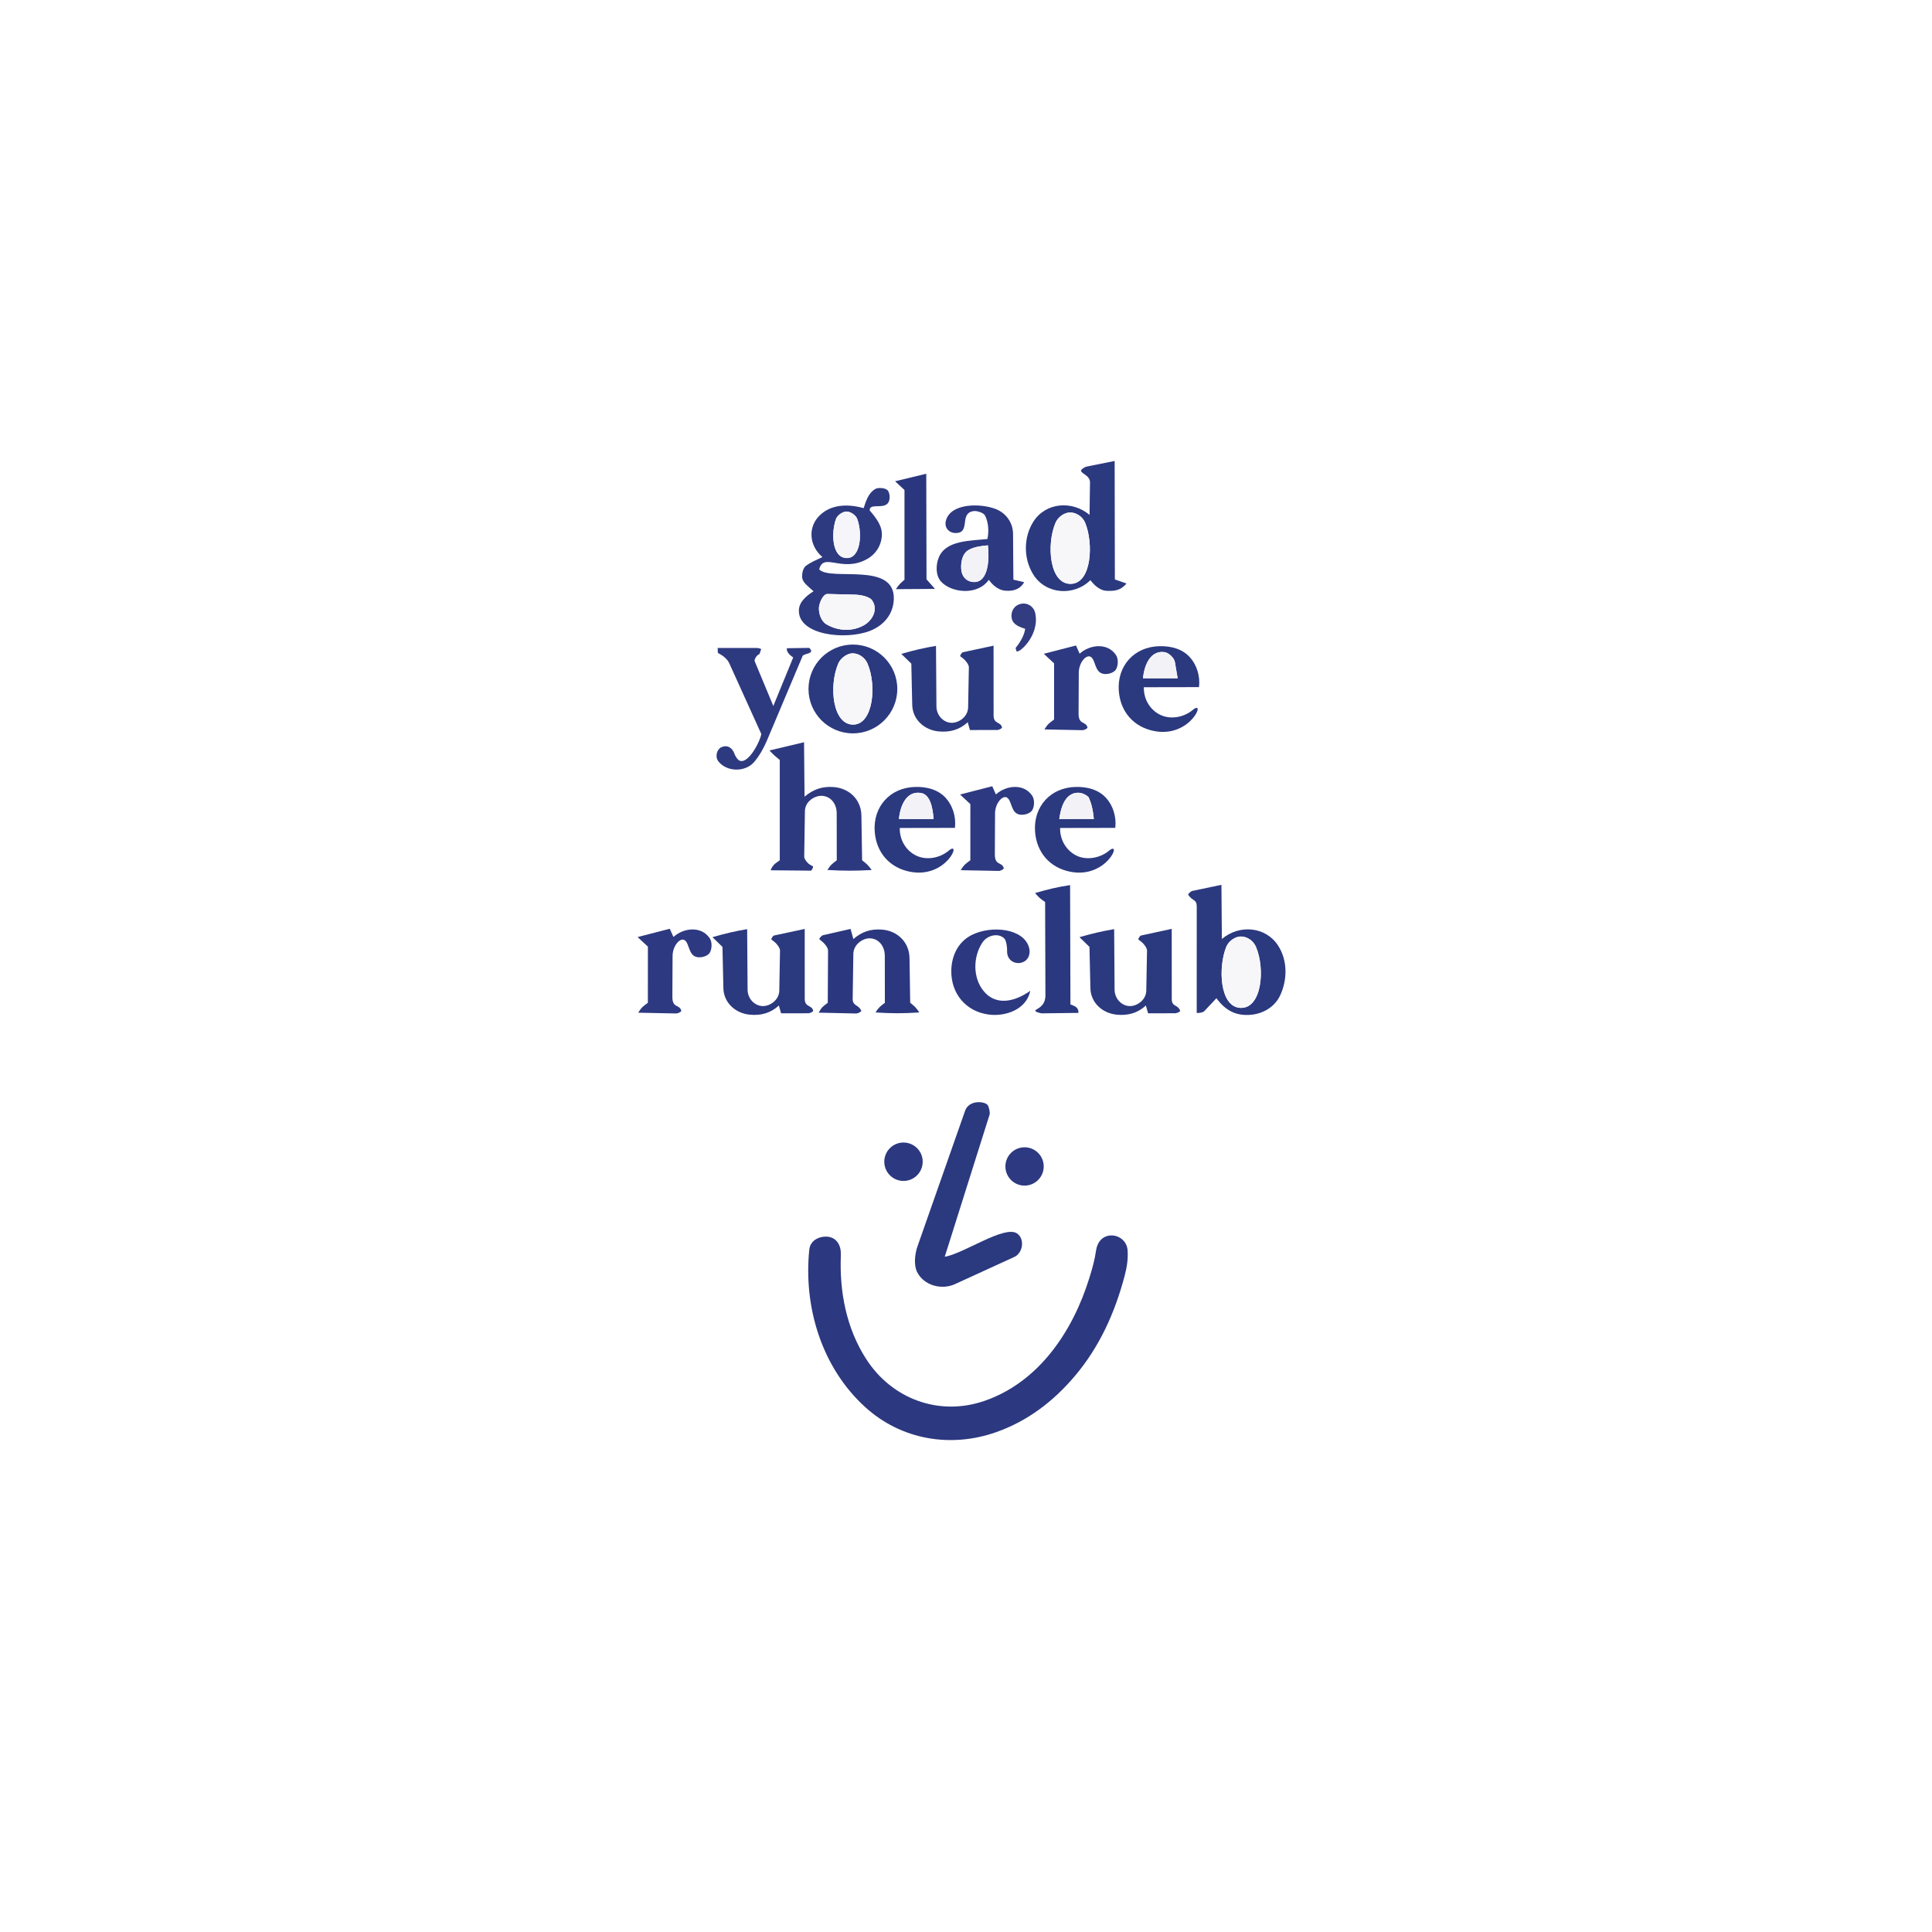
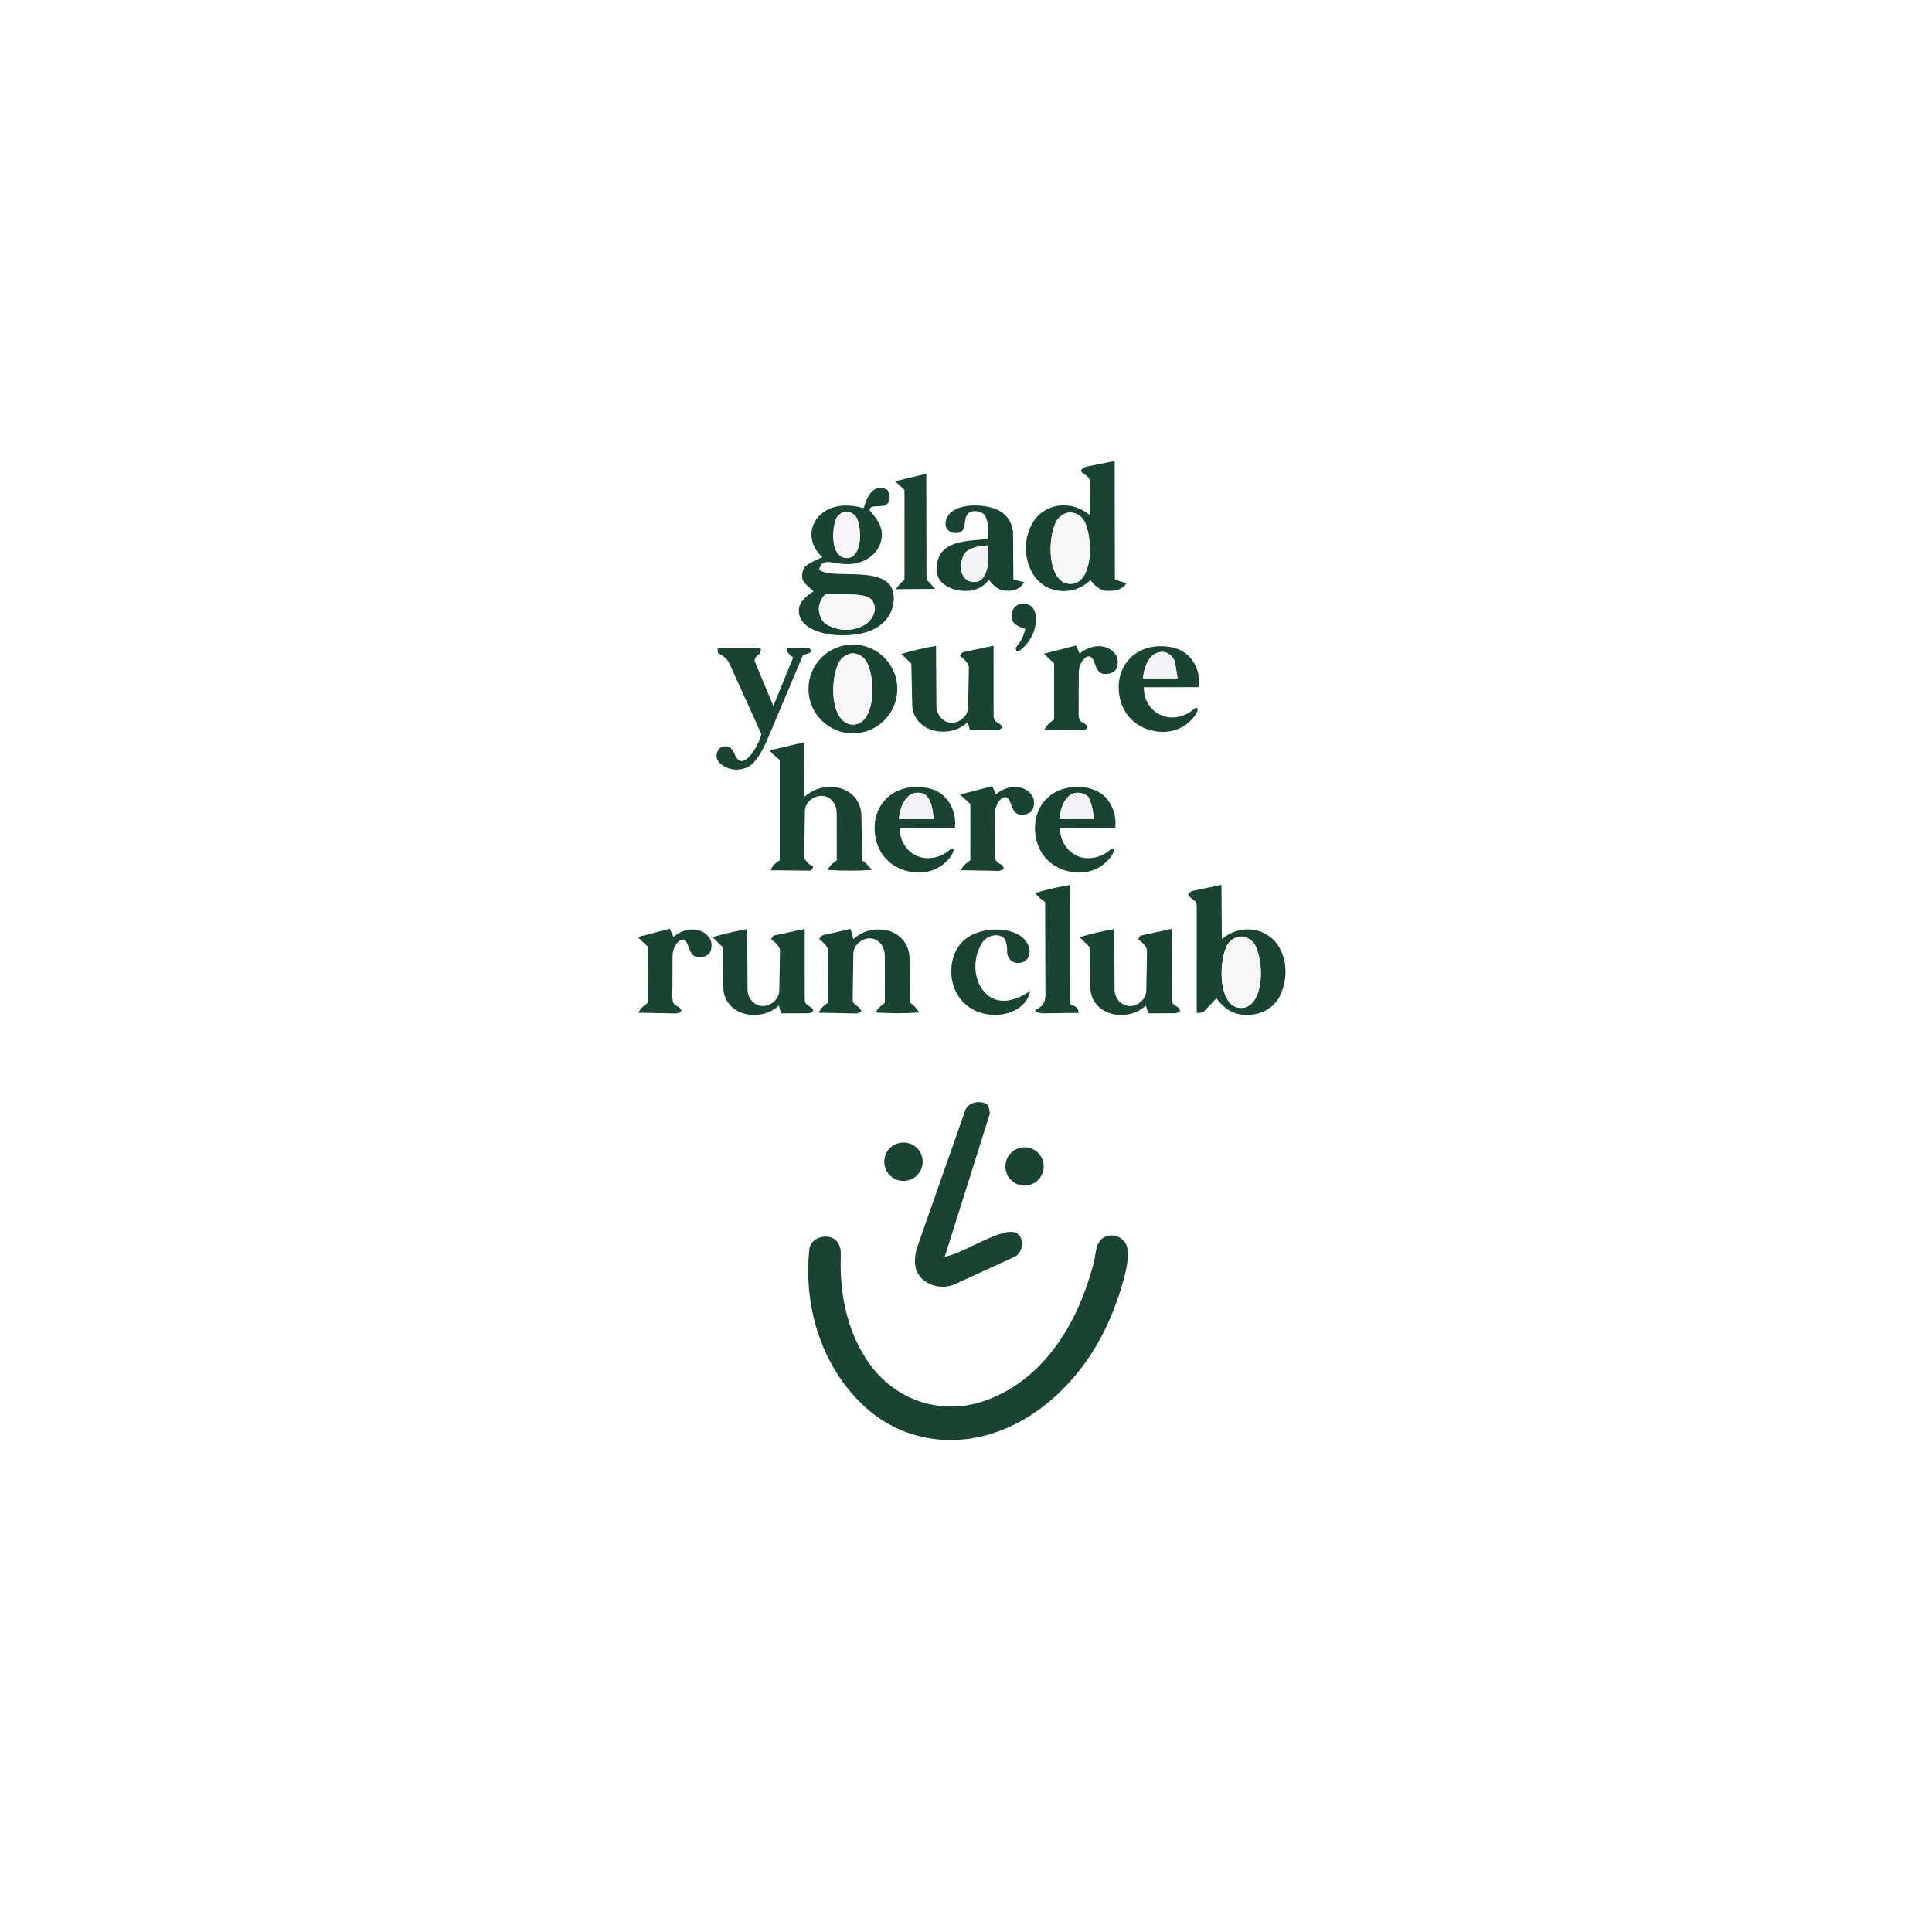
<svg xmlns="http://www.w3.org/2000/svg" width="1080pt" height="1080pt" viewBox="0 0 1080 1080" version="1.2">
  <g id="surface1">
-     <path style=" stroke:none;fill-rule:nonzero;fill:rgb(16.862%,22.353%,49.803%);fill-opacity:1;" d="M 702.078 529.277 C 700.523 525.637 696.84 523.387 693.355 523.516 C 690.441 523.621 686.844 526.008 685.527 529.211 C 680.871 540.547 681.699 562.891 693.379 563.406 C 705.379 563.941 707.348 541.617 702.078 529.277 M 679.992 558.016 L 673.113 565.328 C 672.43 566.055 669.973 566.344 668.973 566.223 L 668.988 506.75 C 668.988 502.535 666.621 503.824 664.285 500.301 C 663.93 499.77 665.676 498.211 666.492 498.043 L 682.789 494.621 L 683.035 524.914 C 692.766 516.625 707.578 517.906 714.488 528.617 C 719.84 536.91 719.68 547.719 715.637 556.395 C 712.438 563.254 705.648 566.703 699.281 567.27 C 691.426 567.973 685.34 565.32 679.992 558.016 " />
-     <path style=" stroke:none;fill-rule:nonzero;fill:rgb(16.862%,22.353%,49.803%);fill-opacity:1;" d="M 655.02 558.426 C 655.023 563.02 658.297 561.324 659.691 564.945 C 659.93 565.57 657.77 566.418 656.965 566.418 L 641.785 566.438 L 640.555 562.09 C 635.922 566.359 630.426 567.867 624.043 567.184 C 616.41 566.367 609.719 560.695 609.535 552.359 L 609.023 529.328 L 603.43 523.887 C 610.863 521.734 616.051 520.547 622.82 519.395 L 623.059 553.211 C 623.098 558.379 627.117 562.391 631.625 562.406 C 635.762 562.418 640.684 558.914 640.777 553.785 L 641.195 531.32 C 641.219 529.891 639.258 527.434 638.184 526.605 L 636.41 525.23 C 636.035 524.945 637.246 523.09 637.82 522.965 L 654.996 519.238 Z M 655.02 558.426 " />
-     <path style=" stroke:none;fill-rule:nonzero;fill:rgb(16.47%,21.96%,49.803%);fill-opacity:1;" d="M 602.848 566.207 L 582.602 566.465 C 581.762 566.477 580.152 565.969 579.645 565.742 C 575.969 564.109 584.422 564.578 584.398 556.461 L 584.23 504.238 C 581.805 502.539 580.879 501.926 578.602 499.215 C 586.102 497.047 591.238 495.824 598.188 494.777 L 598.375 561.48 C 601.02 562.414 602.992 563.254 602.848 566.207 " />
-     <path style=" stroke:none;fill-rule:nonzero;fill:rgb(17.255%,22.353%,50.197%);fill-opacity:1;" d="M 549.078 527.012 C 543.836 535.109 543.836 546.559 549.777 553.914 C 556.477 562.211 566.82 560.324 575.941 553.867 C 573.801 564.367 562.027 568.414 552.555 567.121 C 539.781 565.379 531.52 555.242 531.785 542.438 C 531.961 534.07 535.691 526.387 543.309 522.613 C 554.383 517.121 571.934 519.023 575.137 529.348 C 576.574 533.977 574.16 537.867 569.973 538.316 C 566.348 538.711 562.746 536.199 562.965 531.352 C 563.039 529.738 562.57 525.77 561.414 524.617 C 558.195 521.402 551.926 522.613 549.078 527.012 " />
+     <path style=" stroke:none;fill-rule:nonzero;fill:#1B4332;fill-opacity:1;" d="M 702.078 529.277 C 700.523 525.637 696.84 523.387 693.355 523.516 C 690.441 523.621 686.844 526.008 685.527 529.211 C 680.871 540.547 681.699 562.891 693.379 563.406 C 705.379 563.941 707.348 541.617 702.078 529.277 M 679.992 558.016 L 673.113 565.328 C 672.43 566.055 669.973 566.344 668.973 566.223 L 668.988 506.75 C 668.988 502.535 666.621 503.824 664.285 500.301 C 663.93 499.77 665.676 498.211 666.492 498.043 L 682.789 494.621 L 683.035 524.914 C 692.766 516.625 707.578 517.906 714.488 528.617 C 719.84 536.91 719.68 547.719 715.637 556.395 C 712.438 563.254 705.648 566.703 699.281 567.27 C 691.426 567.973 685.34 565.32 679.992 558.016 " />
+     <path style=" stroke:none;fill-rule:nonzero;fill:#1B4332;fill-opacity:1;" d="M 655.02 558.426 C 655.023 563.02 658.297 561.324 659.691 564.945 C 659.93 565.57 657.77 566.418 656.965 566.418 L 641.785 566.438 L 640.555 562.09 C 635.922 566.359 630.426 567.867 624.043 567.184 C 616.41 566.367 609.719 560.695 609.535 552.359 L 609.023 529.328 L 603.43 523.887 C 610.863 521.734 616.051 520.547 622.82 519.395 L 623.059 553.211 C 623.098 558.379 627.117 562.391 631.625 562.406 C 635.762 562.418 640.684 558.914 640.777 553.785 L 641.195 531.32 C 641.219 529.891 639.258 527.434 638.184 526.605 L 636.41 525.23 C 636.035 524.945 637.246 523.09 637.82 522.965 L 654.996 519.238 Z M 655.02 558.426 " />
+     <path style=" stroke:none;fill-rule:nonzero;fill:#1B4332;fill-opacity:1;" d="M 602.848 566.207 L 582.602 566.465 C 581.762 566.477 580.152 565.969 579.645 565.742 C 575.969 564.109 584.422 564.578 584.398 556.461 L 584.23 504.238 C 581.805 502.539 580.879 501.926 578.602 499.215 C 586.102 497.047 591.238 495.824 598.188 494.777 L 598.375 561.48 C 601.02 562.414 602.992 563.254 602.848 566.207 " />
+     <path style=" stroke:none;fill-rule:nonzero;fill:#1B4332;fill-opacity:1;" d="M 549.078 527.012 C 543.836 535.109 543.836 546.559 549.777 553.914 C 556.477 562.211 566.82 560.324 575.941 553.867 C 573.801 564.367 562.027 568.414 552.555 567.121 C 539.781 565.379 531.52 555.242 531.785 542.438 C 531.961 534.07 535.691 526.387 543.309 522.613 C 554.383 517.121 571.934 519.023 575.137 529.348 C 576.574 533.977 574.16 537.867 569.973 538.316 C 566.348 538.711 562.746 536.199 562.965 531.352 C 563.039 529.738 562.57 525.77 561.414 524.617 C 558.195 521.402 551.926 522.613 549.078 527.012 " />
    <path style=" stroke:none;fill-rule:nonzero;fill:rgb(96.863%,96.863%,98.039%);fill-opacity:1;" d="M 702.078 529.277 C 707.348 541.617 705.379 563.941 693.379 563.406 C 681.699 562.891 680.871 540.547 685.527 529.211 C 686.844 526.008 690.441 523.621 693.355 523.516 C 696.84 523.387 700.523 525.637 702.078 529.277 " />
-     <path style=" stroke:none;fill-rule:nonzero;fill:rgb(16.862%,21.96%,49.803%);fill-opacity:1;" d="M 494.613 534.375 C 494.605 528.668 490.984 524.562 486.121 524.527 C 482.188 524.5 477.109 527.992 477.031 533.207 L 476.652 558.363 C 476.59 562.449 479.945 561.547 481.43 564.93 C 481.699 565.535 479.449 566.566 478.734 566.551 L 457.676 566.086 C 459.297 562.934 460.359 562.352 462.723 560.59 L 462.883 531.375 C 462.891 529.789 461.039 527.531 459.891 526.582 L 458.129 525.125 C 457.648 524.73 459.324 522.953 460.02 522.797 L 475.473 519.27 L 477.039 524.938 C 481.898 520.773 486.652 519.246 492.793 519.633 C 501.387 520.172 508.281 526.457 508.422 535.578 L 508.812 560.539 C 511.016 562.336 512.07 563.109 513.895 565.973 C 504.91 566.551 498.395 566.551 489.414 565.973 C 491.246 563.051 492.234 562.43 494.648 560.578 Z M 494.613 534.375 " />
-     <path style=" stroke:none;fill-rule:nonzero;fill:rgb(16.862%,22.353%,49.803%);fill-opacity:1;" d="M 449.855 558.324 C 449.859 563.262 453.836 561.672 454.551 564.941 C 454.695 565.598 452.633 566.422 451.953 566.422 L 436.625 566.438 L 435.395 562.09 C 430.766 566.363 425.266 567.863 418.883 567.184 C 411.254 566.367 404.559 560.695 404.375 552.359 L 403.863 529.328 L 398.27 523.887 C 405.707 521.734 410.891 520.547 417.664 519.395 L 417.902 553.211 C 417.938 558.379 421.961 562.391 426.465 562.406 C 430.602 562.422 435.527 558.914 435.621 553.785 L 436.035 531.32 C 436.062 529.887 434.098 527.434 433.027 526.605 L 431.25 525.23 C 430.879 524.945 432.086 523.086 432.66 522.965 L 449.84 519.281 Z M 449.855 558.324 " />
-     <path style=" stroke:none;fill-rule:nonzero;fill:rgb(17.647%,22.353%,50.197%);fill-opacity:1;" d="M 375.859 557.133 C 375.824 563.812 379.754 561.238 380.836 564.941 C 381.027 565.586 378.91 566.547 378.031 566.531 L 356.797 566.109 C 358.633 562.984 359.625 562.477 362.164 560.57 L 362.176 529.168 L 356.426 523.82 L 374.41 519.188 L 376.449 523.773 C 382.176 518.594 392.109 517.484 396.789 524.555 C 398.145 526.602 398.062 530.441 396.746 532.605 C 395.766 534.219 392.695 535.445 389.961 535.07 C 384.688 534.355 385.539 527.18 382.605 525.5 C 380.102 524.066 376.008 528.77 375.977 534.348 Z M 375.859 557.133 " />
-     <path style=" stroke:none;fill-rule:nonzero;fill:rgb(17.255%,21.96%,49.803%);fill-opacity:1;" d="M 452.395 698.559 C 452.98 692.852 458.844 690.789 463.008 691.371 C 467.84 692.051 470.25 696.281 470.039 701.582 C 469.215 722.074 473.082 742.469 484.23 759.754 C 498.648 782.117 524.922 791.762 550.098 783.18 C 580.715 772.738 599.766 744.168 609.008 714.227 C 610.559 709.195 611.98 704.254 612.691 699.109 C 613.363 694.266 616.305 690.883 620.883 690.625 C 625.359 690.371 629.906 693.621 630.316 698.777 C 630.707 703.715 629.914 708.566 628.625 713.422 C 623.16 733.961 614.598 752.938 600.898 769.145 C 588.859 783.391 574.438 794.383 556.93 800.566 C 531.285 809.621 503.645 804.781 483.613 786.551 C 459.59 764.684 449.07 731.086 452.395 698.559 " />
-     <path style=" stroke:none;fill-rule:nonzero;fill:rgb(16.862%,22.353%,49.803%);fill-opacity:1;" d="M 568.461 689.461 C 573.027 692.477 571.828 700.43 567.07 702.609 L 533.844 717.828 C 526.367 721.25 516.434 718.648 512.645 711.027 C 510.773 707.27 511.336 701.129 512.859 696.785 L 539.492 620.93 C 541.691 614.66 550.613 615.57 552.141 617.801 C 552.801 618.77 553.566 621.859 553.184 623.074 L 528.121 702.516 C 538.441 700.961 561.387 684.793 568.461 689.461 " />
-     <path style=" stroke:none;fill-rule:nonzero;fill:rgb(17.255%,22.353%,50.197%);fill-opacity:1;" d="M 515.797 649.414 C 515.797 655.344 510.988 660.152 505.059 660.152 C 499.129 660.152 494.32 655.344 494.32 649.414 C 494.32 643.48 499.129 638.676 505.059 638.676 C 510.988 638.676 515.797 643.48 515.797 649.414 " />
-     <path style=" stroke:none;fill-rule:nonzero;fill:rgb(17.647%,22.353%,50.197%);fill-opacity:1;" d="M 583.449 652.047 C 583.449 657.965 578.652 662.762 572.738 662.762 C 566.82 662.762 562.027 657.965 562.027 652.047 C 562.027 646.133 566.82 641.336 572.738 641.336 C 578.652 641.336 583.449 646.133 583.449 652.047 " />
-     <path style=" stroke:none;fill-rule:nonzero;fill:rgb(16.862%,22.353%,49.803%);fill-opacity:1;" d="M 555.426 399.977 C 555.426 404.902 559.41 403.328 560.117 406.59 C 560.258 407.238 558.203 408.07 557.52 408.07 L 542.195 408.086 L 540.965 403.738 C 536.332 408.012 530.832 409.516 524.449 408.832 C 516.82 408.016 510.129 402.344 509.941 394.008 L 509.434 370.977 L 503.836 365.535 C 511.273 363.383 516.457 362.195 523.23 361.043 L 523.469 394.859 C 523.504 400.027 527.527 404.039 532.031 404.055 C 536.172 404.066 541.094 400.562 541.188 395.434 L 541.602 372.969 C 541.629 371.535 539.668 369.082 538.594 368.254 L 536.82 366.883 C 536.445 366.594 537.652 364.734 538.23 364.609 L 555.406 360.93 Z M 555.426 399.977 " />
-     <path style=" stroke:none;fill-rule:nonzero;fill:rgb(16.862%,22.353%,49.803%);fill-opacity:1;" d="M 484.945 370.938 C 483.438 367.402 479.762 365.039 476.277 365.223 C 473.578 365.363 469.961 367.77 468.633 370.84 C 463.176 383.449 465.391 405.488 477.238 405.051 C 488.039 404.656 490.227 383.305 484.945 370.938 M 501.59 385.133 C 501.59 398.84 490.48 409.953 476.773 409.953 C 463.066 409.953 451.953 398.84 451.953 385.133 C 451.953 371.426 463.066 360.316 476.773 360.316 C 490.48 360.316 501.59 371.426 501.59 385.133 " />
-     <path style=" stroke:none;fill-rule:nonzero;fill:rgb(17.647%,22.745%,50.197%);fill-opacity:1;" d="M 448.637 366.754 L 428.719 413.969 C 426.949 418.16 424.605 422.336 421.719 425.797 C 416.688 431.812 406.41 431.559 401.695 425.754 C 399.457 422.996 400.809 418.883 403.105 417.777 C 406.395 416.191 409.25 417.77 410.543 421.316 C 410.98 422.52 412.023 424.258 412.855 424.859 C 417.766 428.406 424.969 414.52 425.566 410.285 L 407.672 370.785 C 406.52 368.238 403.879 366.309 401.285 364.969 L 401.172 362.23 L 422.883 362.219 C 423.547 362.219 425.625 362.508 425.461 362.988 L 424.562 365.605 C 423.113 366.078 421.438 368.582 421.91 369.715 L 432.289 394.648 L 443.398 367.547 C 441.137 365.977 439.496 364.145 439.883 362.367 L 452.379 362.172 C 455.984 365.672 449.324 365.125 448.637 366.754 " />
-     <path style=" stroke:none;fill-rule:nonzero;fill:rgb(16.862%,22.353%,49.803%);fill-opacity:1;" d="M 658.309 379.156 L 656.766 370.074 C 656.363 367.691 653.234 364.934 651.215 364.586 C 643.332 363.23 639.641 371.531 638.953 379.141 Z M 639.418 384.164 C 639.266 391.156 643.129 396.926 648.488 399.551 C 654.445 402.469 661.906 400.918 666.723 396.887 C 674.438 390.422 665.668 412.59 645.285 408.672 C 633.695 406.445 626.258 397.852 625.414 386.176 C 624.406 372.293 633.957 361.527 648.137 361.223 C 654.496 361.086 660.82 362.641 665.152 367.41 C 668.973 371.613 670.984 377.918 670.258 384.105 Z M 639.418 384.164 " />
-     <path style=" stroke:none;fill-rule:nonzero;fill:rgb(17.647%,22.353%,50.197%);fill-opacity:1;" d="M 602.93 398.781 C 602.895 405.461 606.824 402.887 607.906 406.59 C 608.098 407.234 605.98 408.195 605.102 408.18 L 583.867 407.758 C 585.703 404.633 586.695 404.125 589.234 402.219 L 589.242 370.816 L 583.496 365.469 L 601.48 360.836 L 603.52 365.422 C 609.254 360.242 619.176 359.129 623.863 366.203 C 625.211 368.238 625.133 372.105 623.82 374.25 C 622.828 375.871 619.773 377.09 617.027 376.723 C 611.77 376.012 612.605 368.836 609.68 367.152 C 607.191 365.719 603.078 370.387 603.047 375.996 Z M 602.93 398.781 " />
-     <path style=" stroke:none;fill-rule:nonzero;fill:rgb(19.215%,23.529%,50.589%);fill-opacity:1;" d="M 578.68 342.66 C 581.5 355.559 568.77 366.137 568.16 363.863 L 567.723 362.227 C 570.27 359.094 572.613 355.152 573.078 351.5 C 568.191 350.031 565.672 348.27 565.43 344.777 C 565.168 341.02 567.469 338.121 570.945 337.48 C 574.262 336.875 577.848 338.852 578.68 342.66 " />
-     <path style=" stroke:none;fill-rule:nonzero;fill:rgb(17.647%,22.745%,50.197%);fill-opacity:1;" d="M 487.527 335.613 C 485.949 333.309 480.629 332.484 477.945 332.418 L 462.602 332.035 C 459.945 331.969 457.816 337.461 457.773 339.953 C 457.719 343.062 459.016 347.262 461.957 348.992 C 468.488 352.836 476.488 353.16 482.973 349.5 C 487.457 346.969 491.148 340.914 487.527 335.613 M 479.195 290.086 C 478.387 287.883 475.301 285.945 473.266 285.945 C 471.176 285.941 468.137 287.891 467.32 290.137 C 464.621 297.586 464.887 311.777 473.273 311.957 C 481.129 312.125 482.188 298.23 479.195 290.086 M 499.645 334.906 C 499.375 343.523 493.805 349.781 486.242 352.695 C 472.512 357.98 446.027 355.039 446.586 341.055 C 446.766 336.516 450.43 333.32 454.777 330.52 C 452.098 328.176 449.551 326.094 448.746 324.168 C 447.84 322.016 448.672 317.617 450.543 316.266 C 453.332 314.246 455.969 313.176 459.75 311.414 C 452.449 305.215 451.457 295.066 457.875 288.453 C 464.281 281.852 473.895 281.547 482.77 284.066 C 484.285 279.445 485.586 275.516 489.301 273.344 C 490.867 272.43 494.426 272.719 495.867 273.793 C 497.27 274.836 497.758 278.207 496.879 280.34 C 494.832 285.316 485.945 280.75 486.164 285.324 C 490.047 289.934 493.34 294.098 492.949 299.691 C 492.594 304.793 489.77 309.648 484.863 312.418 C 470.641 320.453 460.363 308.406 457.938 318.32 C 464.398 325.039 500.312 313.738 499.645 334.906 " />
-     <path style=" stroke:none;fill-rule:nonzero;fill:rgb(16.862%,22.353%,49.803%);fill-opacity:1;" d="M 606.602 292.215 C 605.098 288.594 601.352 286.293 597.793 286.496 C 594.922 286.66 591.438 288.953 590.043 292.227 C 584.836 304.453 586.637 326.801 598.738 326.379 C 610.332 325.973 611.32 303.566 606.602 292.215 M 577.473 320.93 C 571.984 311.93 572.246 300.148 577.645 291.629 C 584.531 280.77 599.367 279.688 609.066 287.824 L 609.316 269.633 C 609.379 265.188 602.629 264.469 604.703 262.398 C 605.156 261.949 606.578 261.008 607.301 260.863 L 623.098 257.68 L 623.219 323.914 L 629.738 326.184 C 626.398 330.172 622.988 330.422 618.672 330.277 C 615.172 330.16 612.004 327.574 609.551 324.305 C 600.367 333.391 584.484 332.43 577.473 320.93 " />
-     <path style=" stroke:none;fill-rule:nonzero;fill:rgb(17.647%,22.353%,50.197%);fill-opacity:1;" d="M 552.242 304.836 C 548.285 305.223 544.684 305.645 541.516 307.406 C 537.812 309.461 537.02 314.473 537.348 318.383 C 537.699 322.52 540.391 325.094 544.059 325.352 C 552.969 325.977 553.035 311.348 552.242 304.836 M 552.754 324.105 C 546.344 333.254 531.492 331.301 525.957 325 C 522.938 321.559 523.086 315.652 524.844 311.484 C 528.863 301.965 542.336 302.355 551.977 301.312 C 552.777 297.547 552.762 292.523 550.707 288.297 C 549.859 286.551 546.062 285.473 544.32 285.699 C 535.82 286.789 542.996 298.215 534.004 297.957 C 530.375 297.852 527.488 294.84 528.938 290.477 C 532.004 281.215 548.215 281.27 556.648 284.559 C 562.402 286.805 566.25 292.172 566.297 298.445 L 566.484 324.031 L 572.516 325.445 C 570.172 329.598 566.188 330.562 561.922 330.199 C 558.398 329.902 555.145 327.508 552.754 324.105 " />
-     <path style=" stroke:none;fill-rule:nonzero;fill:rgb(16.47%,21.568%,49.411%);fill-opacity:1;" d="M 500.809 329.348 C 502.605 326.652 503.395 326.02 505.613 324.062 L 505.609 273.914 L 500.375 269.02 L 517.789 264.832 L 517.922 323.844 L 522.652 329.195 Z M 500.809 329.348 " />
+     <path style=" stroke:none;fill-rule:nonzero;fill:#1B4332;fill-opacity:1;" d="M 494.613 534.375 C 494.605 528.668 490.984 524.562 486.121 524.527 C 482.188 524.5 477.109 527.992 477.031 533.207 L 476.652 558.363 C 476.59 562.449 479.945 561.547 481.43 564.93 C 481.699 565.535 479.449 566.566 478.734 566.551 L 457.676 566.086 C 459.297 562.934 460.359 562.352 462.723 560.59 L 462.883 531.375 C 462.891 529.789 461.039 527.531 459.891 526.582 L 458.129 525.125 C 457.648 524.73 459.324 522.953 460.02 522.797 L 475.473 519.27 L 477.039 524.938 C 481.898 520.773 486.652 519.246 492.793 519.633 C 501.387 520.172 508.281 526.457 508.422 535.578 L 508.812 560.539 C 511.016 562.336 512.07 563.109 513.895 565.973 C 504.91 566.551 498.395 566.551 489.414 565.973 C 491.246 563.051 492.234 562.43 494.648 560.578 Z M 494.613 534.375 " />
+     <path style=" stroke:none;fill-rule:nonzero;fill:#1B4332;fill-opacity:1;" d="M 449.855 558.324 C 449.859 563.262 453.836 561.672 454.551 564.941 C 454.695 565.598 452.633 566.422 451.953 566.422 L 436.625 566.438 L 435.395 562.09 C 430.766 566.363 425.266 567.863 418.883 567.184 C 411.254 566.367 404.559 560.695 404.375 552.359 L 403.863 529.328 L 398.27 523.887 C 405.707 521.734 410.891 520.547 417.664 519.395 L 417.902 553.211 C 417.938 558.379 421.961 562.391 426.465 562.406 C 430.602 562.422 435.527 558.914 435.621 553.785 L 436.035 531.32 C 436.062 529.887 434.098 527.434 433.027 526.605 L 431.25 525.23 C 430.879 524.945 432.086 523.086 432.66 522.965 L 449.84 519.281 Z M 449.855 558.324 " />
+     <path style=" stroke:none;fill-rule:nonzero;fill:#1B4332;fill-opacity:1;" d="M 375.859 557.133 C 375.824 563.812 379.754 561.238 380.836 564.941 C 381.027 565.586 378.91 566.547 378.031 566.531 L 356.797 566.109 C 358.633 562.984 359.625 562.477 362.164 560.57 L 362.176 529.168 L 356.426 523.82 L 374.41 519.188 L 376.449 523.773 C 382.176 518.594 392.109 517.484 396.789 524.555 C 398.145 526.602 398.062 530.441 396.746 532.605 C 395.766 534.219 392.695 535.445 389.961 535.07 C 384.688 534.355 385.539 527.18 382.605 525.5 C 380.102 524.066 376.008 528.77 375.977 534.348 Z M 375.859 557.133 " />
+     <path style=" stroke:none;fill-rule:nonzero;fill:#1B4332;fill-opacity:1;" d="M 452.395 698.559 C 452.98 692.852 458.844 690.789 463.008 691.371 C 467.84 692.051 470.25 696.281 470.039 701.582 C 469.215 722.074 473.082 742.469 484.23 759.754 C 498.648 782.117 524.922 791.762 550.098 783.18 C 580.715 772.738 599.766 744.168 609.008 714.227 C 610.559 709.195 611.98 704.254 612.691 699.109 C 613.363 694.266 616.305 690.883 620.883 690.625 C 625.359 690.371 629.906 693.621 630.316 698.777 C 630.707 703.715 629.914 708.566 628.625 713.422 C 623.16 733.961 614.598 752.938 600.898 769.145 C 588.859 783.391 574.438 794.383 556.93 800.566 C 531.285 809.621 503.645 804.781 483.613 786.551 C 459.59 764.684 449.07 731.086 452.395 698.559 " />
+     <path style=" stroke:none;fill-rule:nonzero;fill:#1B4332;fill-opacity:1;" d="M 568.461 689.461 C 573.027 692.477 571.828 700.43 567.07 702.609 L 533.844 717.828 C 526.367 721.25 516.434 718.648 512.645 711.027 C 510.773 707.27 511.336 701.129 512.859 696.785 L 539.492 620.93 C 541.691 614.66 550.613 615.57 552.141 617.801 C 552.801 618.77 553.566 621.859 553.184 623.074 L 528.121 702.516 C 538.441 700.961 561.387 684.793 568.461 689.461 " />
+     <path style=" stroke:none;fill-rule:nonzero;fill:#1B4332;fill-opacity:1;" d="M 515.797 649.414 C 515.797 655.344 510.988 660.152 505.059 660.152 C 499.129 660.152 494.32 655.344 494.32 649.414 C 494.32 643.48 499.129 638.676 505.059 638.676 C 510.988 638.676 515.797 643.48 515.797 649.414 " />
+     <path style=" stroke:none;fill-rule:nonzero;fill:#1B4332;fill-opacity:1;" d="M 583.449 652.047 C 583.449 657.965 578.652 662.762 572.738 662.762 C 566.82 662.762 562.027 657.965 562.027 652.047 C 562.027 646.133 566.82 641.336 572.738 641.336 C 578.652 641.336 583.449 646.133 583.449 652.047 " />
+     <path style=" stroke:none;fill-rule:nonzero;fill:#1B4332;fill-opacity:1;" d="M 555.426 399.977 C 555.426 404.902 559.41 403.328 560.117 406.59 C 560.258 407.238 558.203 408.07 557.52 408.07 L 542.195 408.086 L 540.965 403.738 C 536.332 408.012 530.832 409.516 524.449 408.832 C 516.82 408.016 510.129 402.344 509.941 394.008 L 509.434 370.977 L 503.836 365.535 C 511.273 363.383 516.457 362.195 523.23 361.043 L 523.469 394.859 C 523.504 400.027 527.527 404.039 532.031 404.055 C 536.172 404.066 541.094 400.562 541.188 395.434 L 541.602 372.969 C 541.629 371.535 539.668 369.082 538.594 368.254 L 536.82 366.883 C 536.445 366.594 537.652 364.734 538.23 364.609 L 555.406 360.93 Z M 555.426 399.977 " />
+     <path style=" stroke:none;fill-rule:nonzero;fill:#1B4332;fill-opacity:1;" d="M 484.945 370.938 C 483.438 367.402 479.762 365.039 476.277 365.223 C 473.578 365.363 469.961 367.77 468.633 370.84 C 463.176 383.449 465.391 405.488 477.238 405.051 C 488.039 404.656 490.227 383.305 484.945 370.938 M 501.59 385.133 C 501.59 398.84 490.48 409.953 476.773 409.953 C 463.066 409.953 451.953 398.84 451.953 385.133 C 451.953 371.426 463.066 360.316 476.773 360.316 C 490.48 360.316 501.59 371.426 501.59 385.133 " />
+     <path style=" stroke:none;fill-rule:nonzero;fill:#1B4332;fill-opacity:1;" d="M 448.637 366.754 L 428.719 413.969 C 426.949 418.16 424.605 422.336 421.719 425.797 C 416.688 431.812 406.41 431.559 401.695 425.754 C 399.457 422.996 400.809 418.883 403.105 417.777 C 406.395 416.191 409.25 417.77 410.543 421.316 C 410.98 422.52 412.023 424.258 412.855 424.859 C 417.766 428.406 424.969 414.52 425.566 410.285 L 407.672 370.785 C 406.52 368.238 403.879 366.309 401.285 364.969 L 401.172 362.23 L 422.883 362.219 C 423.547 362.219 425.625 362.508 425.461 362.988 L 424.562 365.605 C 423.113 366.078 421.438 368.582 421.91 369.715 L 432.289 394.648 L 443.398 367.547 C 441.137 365.977 439.496 364.145 439.883 362.367 L 452.379 362.172 C 455.984 365.672 449.324 365.125 448.637 366.754 " />
+     <path style=" stroke:none;fill-rule:nonzero;fill:#1B4332;fill-opacity:1;" d="M 658.309 379.156 L 656.766 370.074 C 656.363 367.691 653.234 364.934 651.215 364.586 C 643.332 363.23 639.641 371.531 638.953 379.141 Z M 639.418 384.164 C 639.266 391.156 643.129 396.926 648.488 399.551 C 654.445 402.469 661.906 400.918 666.723 396.887 C 674.438 390.422 665.668 412.59 645.285 408.672 C 633.695 406.445 626.258 397.852 625.414 386.176 C 624.406 372.293 633.957 361.527 648.137 361.223 C 654.496 361.086 660.82 362.641 665.152 367.41 C 668.973 371.613 670.984 377.918 670.258 384.105 Z M 639.418 384.164 " />
+     <path style=" stroke:none;fill-rule:nonzero;fill:#1B4332;fill-opacity:1;" d="M 602.93 398.781 C 602.895 405.461 606.824 402.887 607.906 406.59 C 608.098 407.234 605.98 408.195 605.102 408.18 L 583.867 407.758 C 585.703 404.633 586.695 404.125 589.234 402.219 L 589.242 370.816 L 583.496 365.469 L 601.48 360.836 L 603.52 365.422 C 609.254 360.242 619.176 359.129 623.863 366.203 C 625.211 368.238 625.133 372.105 623.82 374.25 C 622.828 375.871 619.773 377.09 617.027 376.723 C 611.77 376.012 612.605 368.836 609.68 367.152 C 607.191 365.719 603.078 370.387 603.047 375.996 Z M 602.93 398.781 " />
+     <path style=" stroke:none;fill-rule:nonzero;fill:#1B4332;fill-opacity:1;" d="M 578.68 342.66 C 581.5 355.559 568.77 366.137 568.16 363.863 L 567.723 362.227 C 570.27 359.094 572.613 355.152 573.078 351.5 C 568.191 350.031 565.672 348.27 565.43 344.777 C 565.168 341.02 567.469 338.121 570.945 337.48 C 574.262 336.875 577.848 338.852 578.68 342.66 " />
+     <path style=" stroke:none;fill-rule:nonzero;fill:#1B4332;fill-opacity:1;" d="M 487.527 335.613 C 485.949 333.309 480.629 332.484 477.945 332.418 L 462.602 332.035 C 459.945 331.969 457.816 337.461 457.773 339.953 C 457.719 343.062 459.016 347.262 461.957 348.992 C 468.488 352.836 476.488 353.16 482.973 349.5 C 487.457 346.969 491.148 340.914 487.527 335.613 M 479.195 290.086 C 478.387 287.883 475.301 285.945 473.266 285.945 C 471.176 285.941 468.137 287.891 467.32 290.137 C 464.621 297.586 464.887 311.777 473.273 311.957 C 481.129 312.125 482.188 298.23 479.195 290.086 M 499.645 334.906 C 499.375 343.523 493.805 349.781 486.242 352.695 C 472.512 357.98 446.027 355.039 446.586 341.055 C 446.766 336.516 450.43 333.32 454.777 330.52 C 452.098 328.176 449.551 326.094 448.746 324.168 C 447.84 322.016 448.672 317.617 450.543 316.266 C 453.332 314.246 455.969 313.176 459.75 311.414 C 452.449 305.215 451.457 295.066 457.875 288.453 C 464.281 281.852 473.895 281.547 482.77 284.066 C 484.285 279.445 485.586 275.516 489.301 273.344 C 490.867 272.43 494.426 272.719 495.867 273.793 C 497.27 274.836 497.758 278.207 496.879 280.34 C 494.832 285.316 485.945 280.75 486.164 285.324 C 490.047 289.934 493.34 294.098 492.949 299.691 C 492.594 304.793 489.77 309.648 484.863 312.418 C 470.641 320.453 460.363 308.406 457.938 318.32 C 464.398 325.039 500.312 313.738 499.645 334.906 " />
+     <path style=" stroke:none;fill-rule:nonzero;fill:#1B4332;fill-opacity:1;" d="M 606.602 292.215 C 605.098 288.594 601.352 286.293 597.793 286.496 C 594.922 286.66 591.438 288.953 590.043 292.227 C 584.836 304.453 586.637 326.801 598.738 326.379 C 610.332 325.973 611.32 303.566 606.602 292.215 M 577.473 320.93 C 571.984 311.93 572.246 300.148 577.645 291.629 C 584.531 280.77 599.367 279.688 609.066 287.824 L 609.316 269.633 C 609.379 265.188 602.629 264.469 604.703 262.398 C 605.156 261.949 606.578 261.008 607.301 260.863 L 623.098 257.68 L 623.219 323.914 L 629.738 326.184 C 626.398 330.172 622.988 330.422 618.672 330.277 C 615.172 330.16 612.004 327.574 609.551 324.305 C 600.367 333.391 584.484 332.43 577.473 320.93 " />
+     <path style=" stroke:none;fill-rule:nonzero;fill:#1B4332;fill-opacity:1;" d="M 552.242 304.836 C 548.285 305.223 544.684 305.645 541.516 307.406 C 537.812 309.461 537.02 314.473 537.348 318.383 C 537.699 322.52 540.391 325.094 544.059 325.352 C 552.969 325.977 553.035 311.348 552.242 304.836 M 552.754 324.105 C 546.344 333.254 531.492 331.301 525.957 325 C 522.938 321.559 523.086 315.652 524.844 311.484 C 528.863 301.965 542.336 302.355 551.977 301.312 C 552.777 297.547 552.762 292.523 550.707 288.297 C 549.859 286.551 546.062 285.473 544.32 285.699 C 535.82 286.789 542.996 298.215 534.004 297.957 C 530.375 297.852 527.488 294.84 528.938 290.477 C 532.004 281.215 548.215 281.27 556.648 284.559 C 562.402 286.805 566.25 292.172 566.297 298.445 L 566.484 324.031 L 572.516 325.445 C 570.172 329.598 566.188 330.562 561.922 330.199 C 558.398 329.902 555.145 327.508 552.754 324.105 " />
+     <path style=" stroke:none;fill-rule:nonzero;fill:#1B4332;fill-opacity:1;" d="M 500.809 329.348 C 502.605 326.652 503.395 326.02 505.613 324.062 L 505.609 273.914 L 500.375 269.02 L 517.789 264.832 L 517.922 323.844 L 522.652 329.195 Z M 500.809 329.348 " />
    <path style=" stroke:none;fill-rule:nonzero;fill:rgb(96.863%,96.471%,97.647%);fill-opacity:1;" d="M 487.527 335.613 C 491.148 340.914 487.457 346.969 482.973 349.5 C 476.488 353.16 468.488 352.836 461.957 348.992 C 459.016 347.262 457.719 343.062 457.773 339.953 C 457.816 337.461 459.945 331.969 462.602 332.035 L 477.945 332.418 C 480.629 332.484 485.949 333.309 487.527 335.613 " />
    <path style=" stroke:none;fill-rule:nonzero;fill:rgb(96.471%,96.078%,97.647%);fill-opacity:1;" d="M 479.195 290.086 C 482.188 298.23 481.129 312.125 473.273 311.957 C 464.887 311.777 464.621 297.586 467.32 290.137 C 468.137 287.891 471.176 285.941 473.266 285.941 C 475.301 285.945 478.387 287.883 479.195 290.086 " />
    <path style=" stroke:none;fill-rule:nonzero;fill:rgb(96.863%,96.863%,98.039%);fill-opacity:1;" d="M 606.602 292.215 C 611.32 303.566 610.332 325.973 598.738 326.379 C 586.637 326.801 584.836 304.453 590.043 292.227 C 591.438 288.953 594.922 286.66 597.793 286.496 C 601.352 286.293 605.098 288.594 606.602 292.215 " />
    <path style=" stroke:none;fill-rule:nonzero;fill:rgb(95.294%,94.902%,96.863%);fill-opacity:1;" d="M 552.242 304.836 C 553.035 311.348 552.969 325.977 544.059 325.352 C 540.391 325.094 537.699 322.52 537.348 318.383 C 537.02 314.473 537.812 309.461 541.516 307.406 C 544.684 305.645 548.285 305.223 552.242 304.836 " />
    <path style=" stroke:none;fill-rule:nonzero;fill:rgb(96.863%,96.471%,97.647%);fill-opacity:1;" d="M 484.945 370.938 C 490.227 383.305 488.039 404.656 477.238 405.051 C 465.391 405.488 463.176 383.449 468.633 370.84 C 469.961 367.77 473.578 365.363 476.277 365.223 C 479.762 365.039 483.438 367.402 484.945 370.938 " />
    <path style=" stroke:none;fill-rule:nonzero;fill:rgb(95.294%,95.294%,96.863%);fill-opacity:1;" d="M 658.309 379.156 L 638.953 379.141 C 639.641 371.531 643.332 363.23 651.215 364.586 C 653.234 364.934 656.363 367.691 656.766 370.074 Z M 658.309 379.156 " />
-     <path style=" stroke:none;fill-rule:nonzero;fill:rgb(17.647%,22.353%,49.803%);fill-opacity:1;" d="M 467.723 454.707 C 467.715 448.949 464.07 444.949 459.227 444.871 C 455.219 444.805 450.035 448.117 449.953 453.406 L 449.559 478.914 C 449.539 480.172 451.43 482.559 452.508 483.176 L 454.422 484.277 C 454.809 484.5 453.809 486.707 453.309 486.703 L 430.785 486.492 C 432.039 483.277 433.406 482.711 435.895 480.922 L 435.891 424.832 C 433.492 422.875 432.676 422.234 430.121 419.508 L 449.469 414.914 L 449.746 445.324 C 454.84 441.113 459.711 439.535 465.891 439.957 C 474.508 440.547 481.387 446.758 481.531 455.91 L 481.93 480.902 C 484.207 482.715 485.281 483.465 487.273 486.355 C 478.102 486.844 471.582 486.855 462.52 486.316 C 464.363 483.363 465.344 482.762 467.762 480.914 Z M 467.723 454.707 " />
-     <path style=" stroke:none;fill-rule:nonzero;fill:rgb(16.862%,22.353%,49.803%);fill-opacity:1;" d="M 611.469 457.805 C 610.895 452.434 610.18 449.277 608.496 445.582 C 604.613 442.086 599.215 442.273 595.898 446.703 C 593.695 449.648 592.758 453.758 592.125 457.828 Z M 592.609 462.844 C 592.457 469.828 596.336 475.586 601.668 478.25 C 607.566 481.199 615.258 479.465 619.773 475.691 C 627.703 469.066 618.879 491.246 598.477 487.344 C 586.883 485.125 579.449 476.527 578.605 464.855 C 577.602 450.969 587.148 440.207 601.328 439.902 C 607.688 439.766 614.012 441.316 618.344 446.09 C 622.164 450.293 624.176 456.594 623.449 462.785 Z M 592.609 462.844 " />
-     <path style=" stroke:none;fill-rule:nonzero;fill:rgb(16.862%,22.353%,49.803%);fill-opacity:1;" d="M 521.867 457.836 C 521.422 451.246 519.895 444.113 514.805 443.273 C 506.805 441.949 503.234 450.191 502.512 457.816 Z M 502.98 462.844 C 502.824 469.832 506.691 475.602 512.047 478.23 C 518 481.148 525.477 479.59 530.277 475.566 C 537.945 469.141 529.301 491.23 508.844 487.336 C 497.25 485.129 489.816 476.527 488.973 464.855 C 487.965 450.969 497.516 440.203 511.695 439.902 C 518.055 439.766 524.379 441.32 528.711 446.086 C 532.531 450.293 534.543 456.594 533.816 462.785 Z M 502.98 462.844 " />
-     <path style=" stroke:none;fill-rule:nonzero;fill:rgb(17.647%,22.353%,50.197%);fill-opacity:1;" d="M 556.121 477.461 C 556.086 484.148 560.023 481.566 561.098 485.266 C 561.285 485.914 559.172 486.875 558.293 486.855 L 537.059 486.438 C 538.895 483.312 539.887 482.801 542.426 480.898 L 542.438 449.496 L 536.688 444.145 L 554.672 439.516 L 556.711 444.098 C 562.441 438.918 572.371 437.809 577.051 444.883 C 578.406 446.93 578.324 450.766 577.008 452.93 C 576.027 454.543 572.957 455.77 570.223 455.398 C 564.973 454.688 565.809 447.566 562.871 445.828 C 560.461 444.398 556.266 448.98 556.238 454.668 Z M 556.121 477.461 " />
+     <path style=" stroke:none;fill-rule:nonzero;fill:#1B4332;fill-opacity:1;" d="M 467.723 454.707 C 467.715 448.949 464.07 444.949 459.227 444.871 C 455.219 444.805 450.035 448.117 449.953 453.406 L 449.559 478.914 C 449.539 480.172 451.43 482.559 452.508 483.176 L 454.422 484.277 C 454.809 484.5 453.809 486.707 453.309 486.703 L 430.785 486.492 C 432.039 483.277 433.406 482.711 435.895 480.922 L 435.891 424.832 C 433.492 422.875 432.676 422.234 430.121 419.508 L 449.469 414.914 L 449.746 445.324 C 454.84 441.113 459.711 439.535 465.891 439.957 C 474.508 440.547 481.387 446.758 481.531 455.91 L 481.93 480.902 C 484.207 482.715 485.281 483.465 487.273 486.355 C 478.102 486.844 471.582 486.855 462.52 486.316 C 464.363 483.363 465.344 482.762 467.762 480.914 Z M 467.723 454.707 " />
+     <path style=" stroke:none;fill-rule:nonzero;fill:#1B4332;fill-opacity:1;" d="M 611.469 457.805 C 610.895 452.434 610.18 449.277 608.496 445.582 C 604.613 442.086 599.215 442.273 595.898 446.703 C 593.695 449.648 592.758 453.758 592.125 457.828 Z M 592.609 462.844 C 592.457 469.828 596.336 475.586 601.668 478.25 C 607.566 481.199 615.258 479.465 619.773 475.691 C 627.703 469.066 618.879 491.246 598.477 487.344 C 586.883 485.125 579.449 476.527 578.605 464.855 C 577.602 450.969 587.148 440.207 601.328 439.902 C 607.688 439.766 614.012 441.316 618.344 446.09 C 622.164 450.293 624.176 456.594 623.449 462.785 Z M 592.609 462.844 " />
+     <path style=" stroke:none;fill-rule:nonzero;fill:#1B4332;fill-opacity:1;" d="M 521.867 457.836 C 521.422 451.246 519.895 444.113 514.805 443.273 C 506.805 441.949 503.234 450.191 502.512 457.816 Z M 502.98 462.844 C 502.824 469.832 506.691 475.602 512.047 478.23 C 518 481.148 525.477 479.59 530.277 475.566 C 537.945 469.141 529.301 491.23 508.844 487.336 C 497.25 485.129 489.816 476.527 488.973 464.855 C 487.965 450.969 497.516 440.203 511.695 439.902 C 518.055 439.766 524.379 441.32 528.711 446.086 C 532.531 450.293 534.543 456.594 533.816 462.785 Z M 502.98 462.844 " />
+     <path style=" stroke:none;fill-rule:nonzero;fill:#1B4332;fill-opacity:1;" d="M 556.121 477.461 C 556.086 484.148 560.023 481.566 561.098 485.266 C 561.285 485.914 559.172 486.875 558.293 486.855 L 537.059 486.438 C 538.895 483.312 539.887 482.801 542.426 480.898 L 542.438 449.496 L 536.688 444.145 L 554.672 439.516 L 556.711 444.098 C 562.441 438.918 572.371 437.809 577.051 444.883 C 578.406 446.93 578.324 450.766 577.008 452.93 C 576.027 454.543 572.957 455.77 570.223 455.398 C 564.973 454.688 565.809 447.566 562.871 445.828 C 560.461 444.398 556.266 448.98 556.238 454.668 Z M 556.121 477.461 " />
    <path style=" stroke:none;fill-rule:nonzero;fill:rgb(95.294%,95.294%,96.863%);fill-opacity:1;" d="M 611.469 457.805 L 592.125 457.828 C 592.758 453.758 593.695 449.648 595.898 446.703 C 599.215 442.273 604.613 442.086 608.496 445.582 C 610.18 449.277 610.895 452.434 611.469 457.805 " />
    <path style=" stroke:none;fill-rule:nonzero;fill:rgb(95.294%,95.294%,96.863%);fill-opacity:1;" d="M 521.867 457.836 L 502.512 457.816 C 503.234 450.191 506.805 441.949 514.805 443.273 C 519.895 444.113 521.422 451.246 521.867 457.836 " />
  </g>
</svg>
